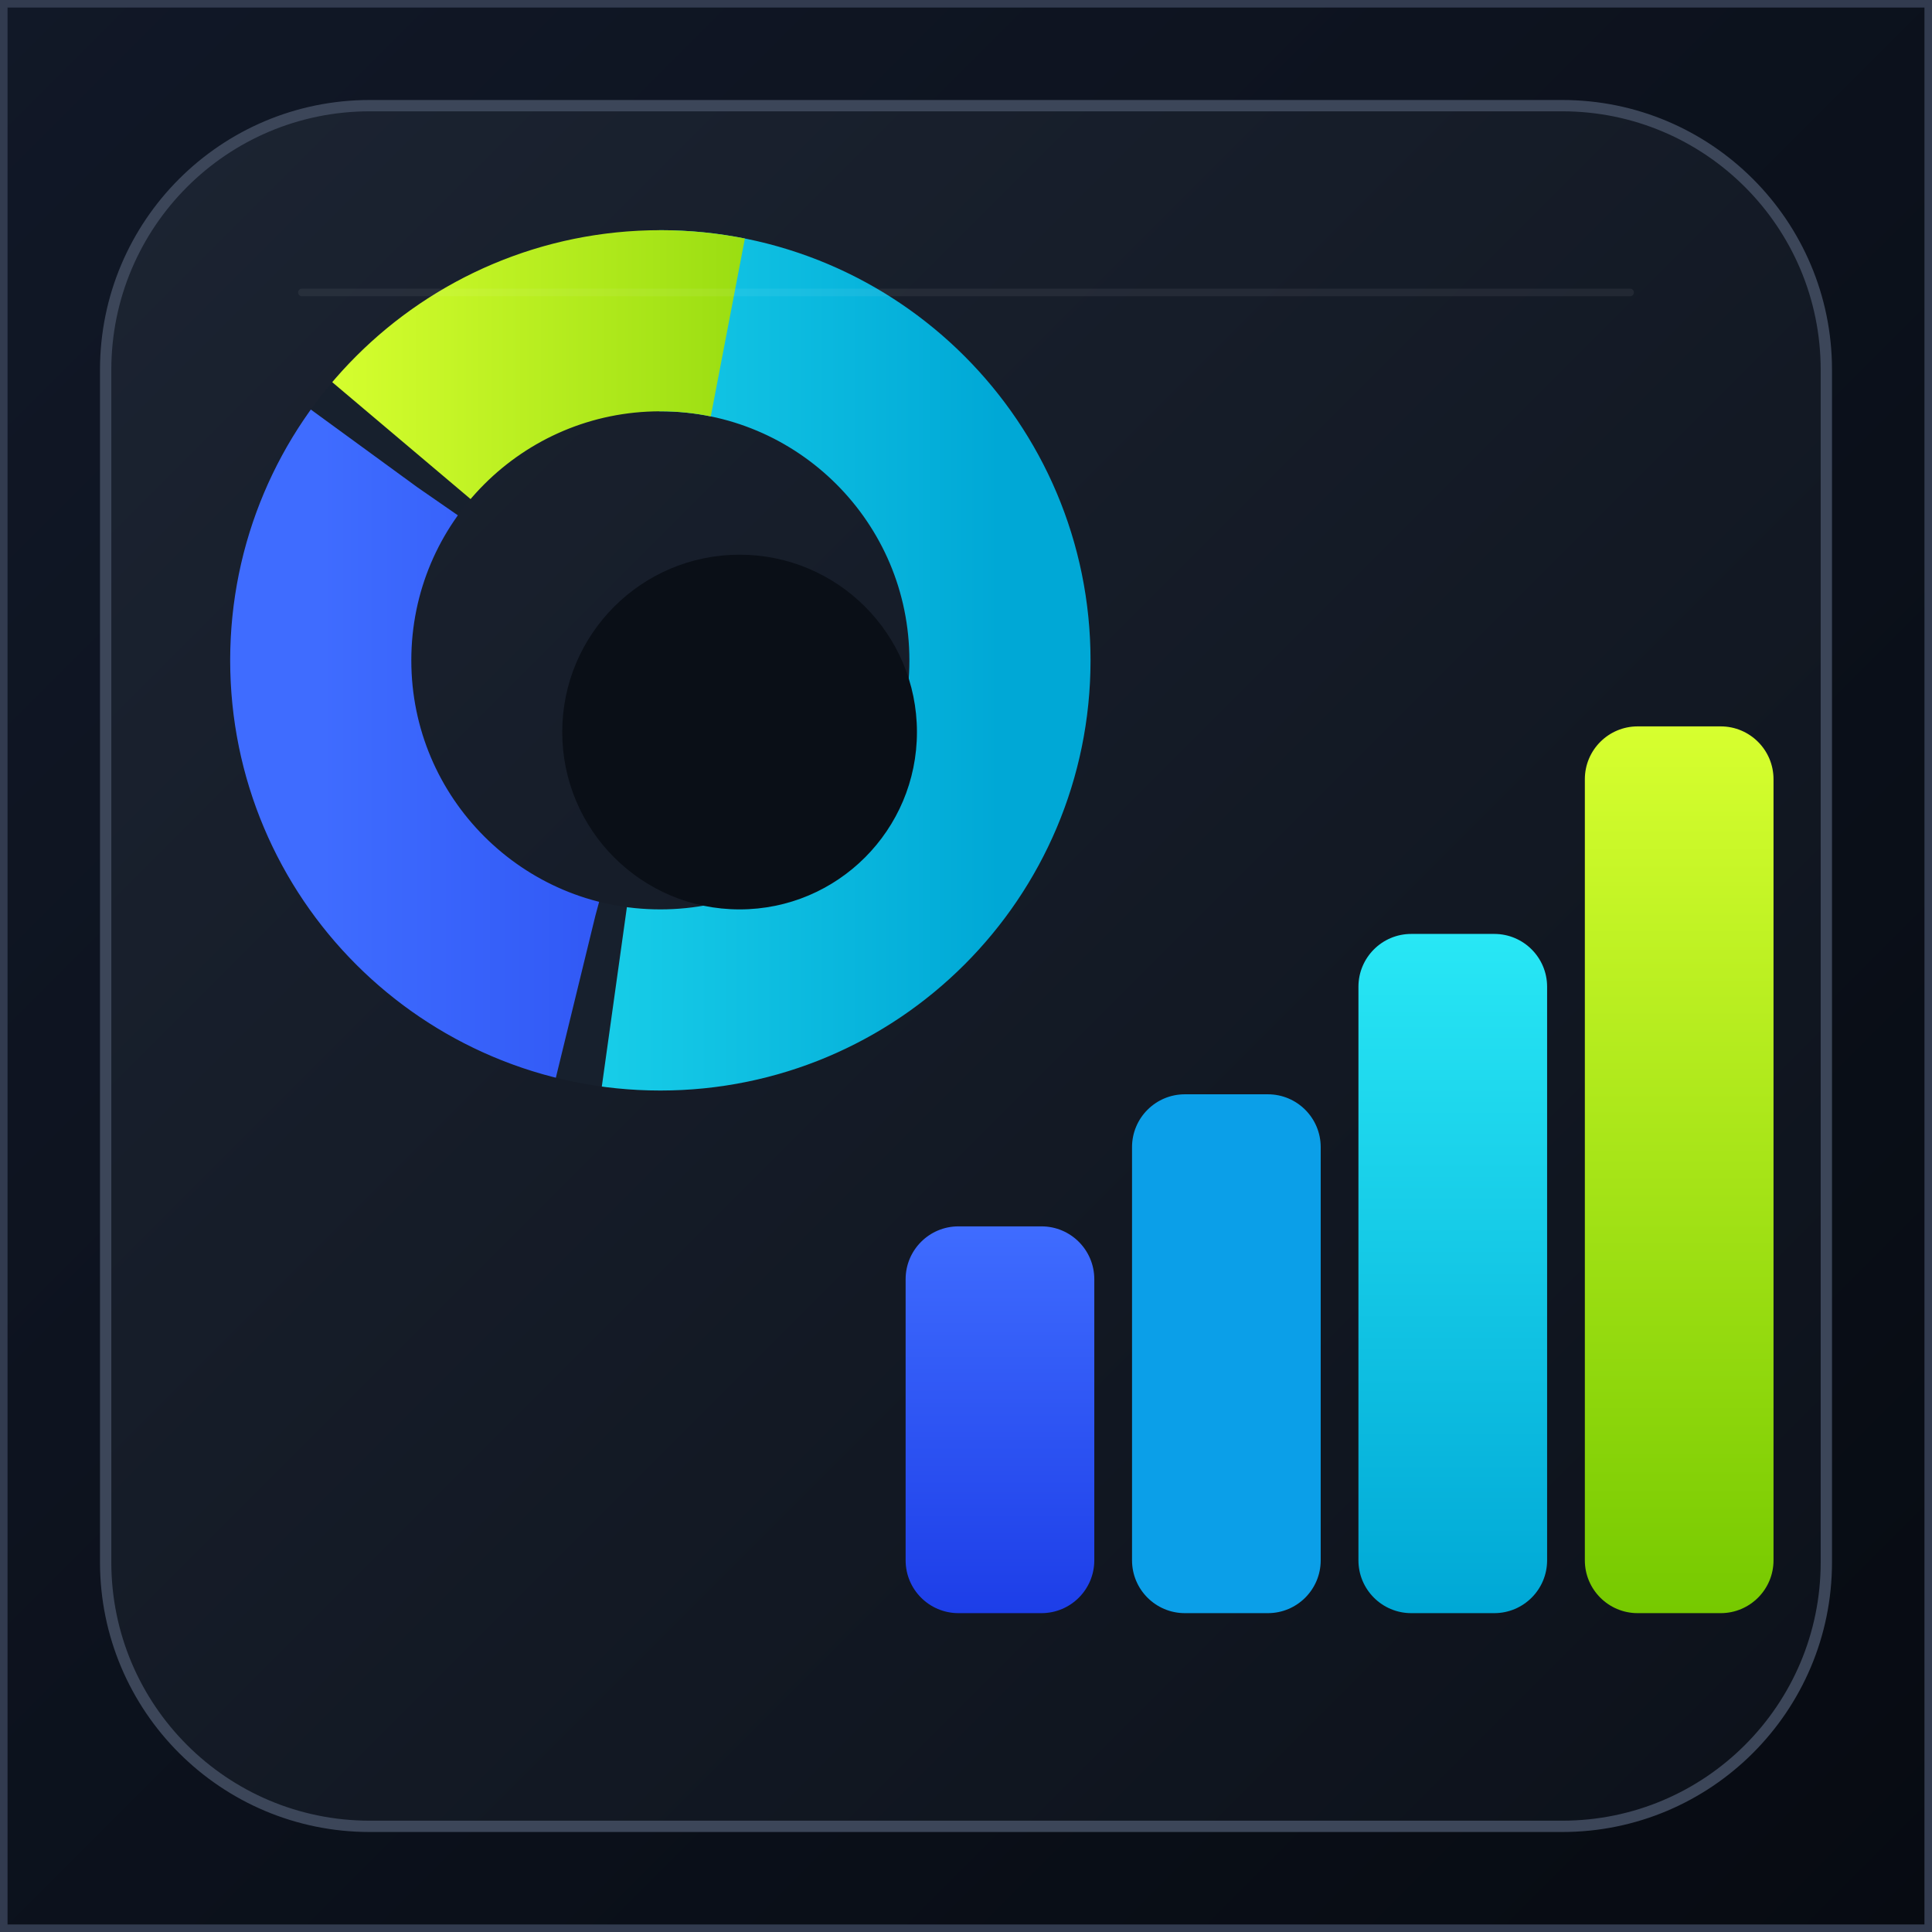
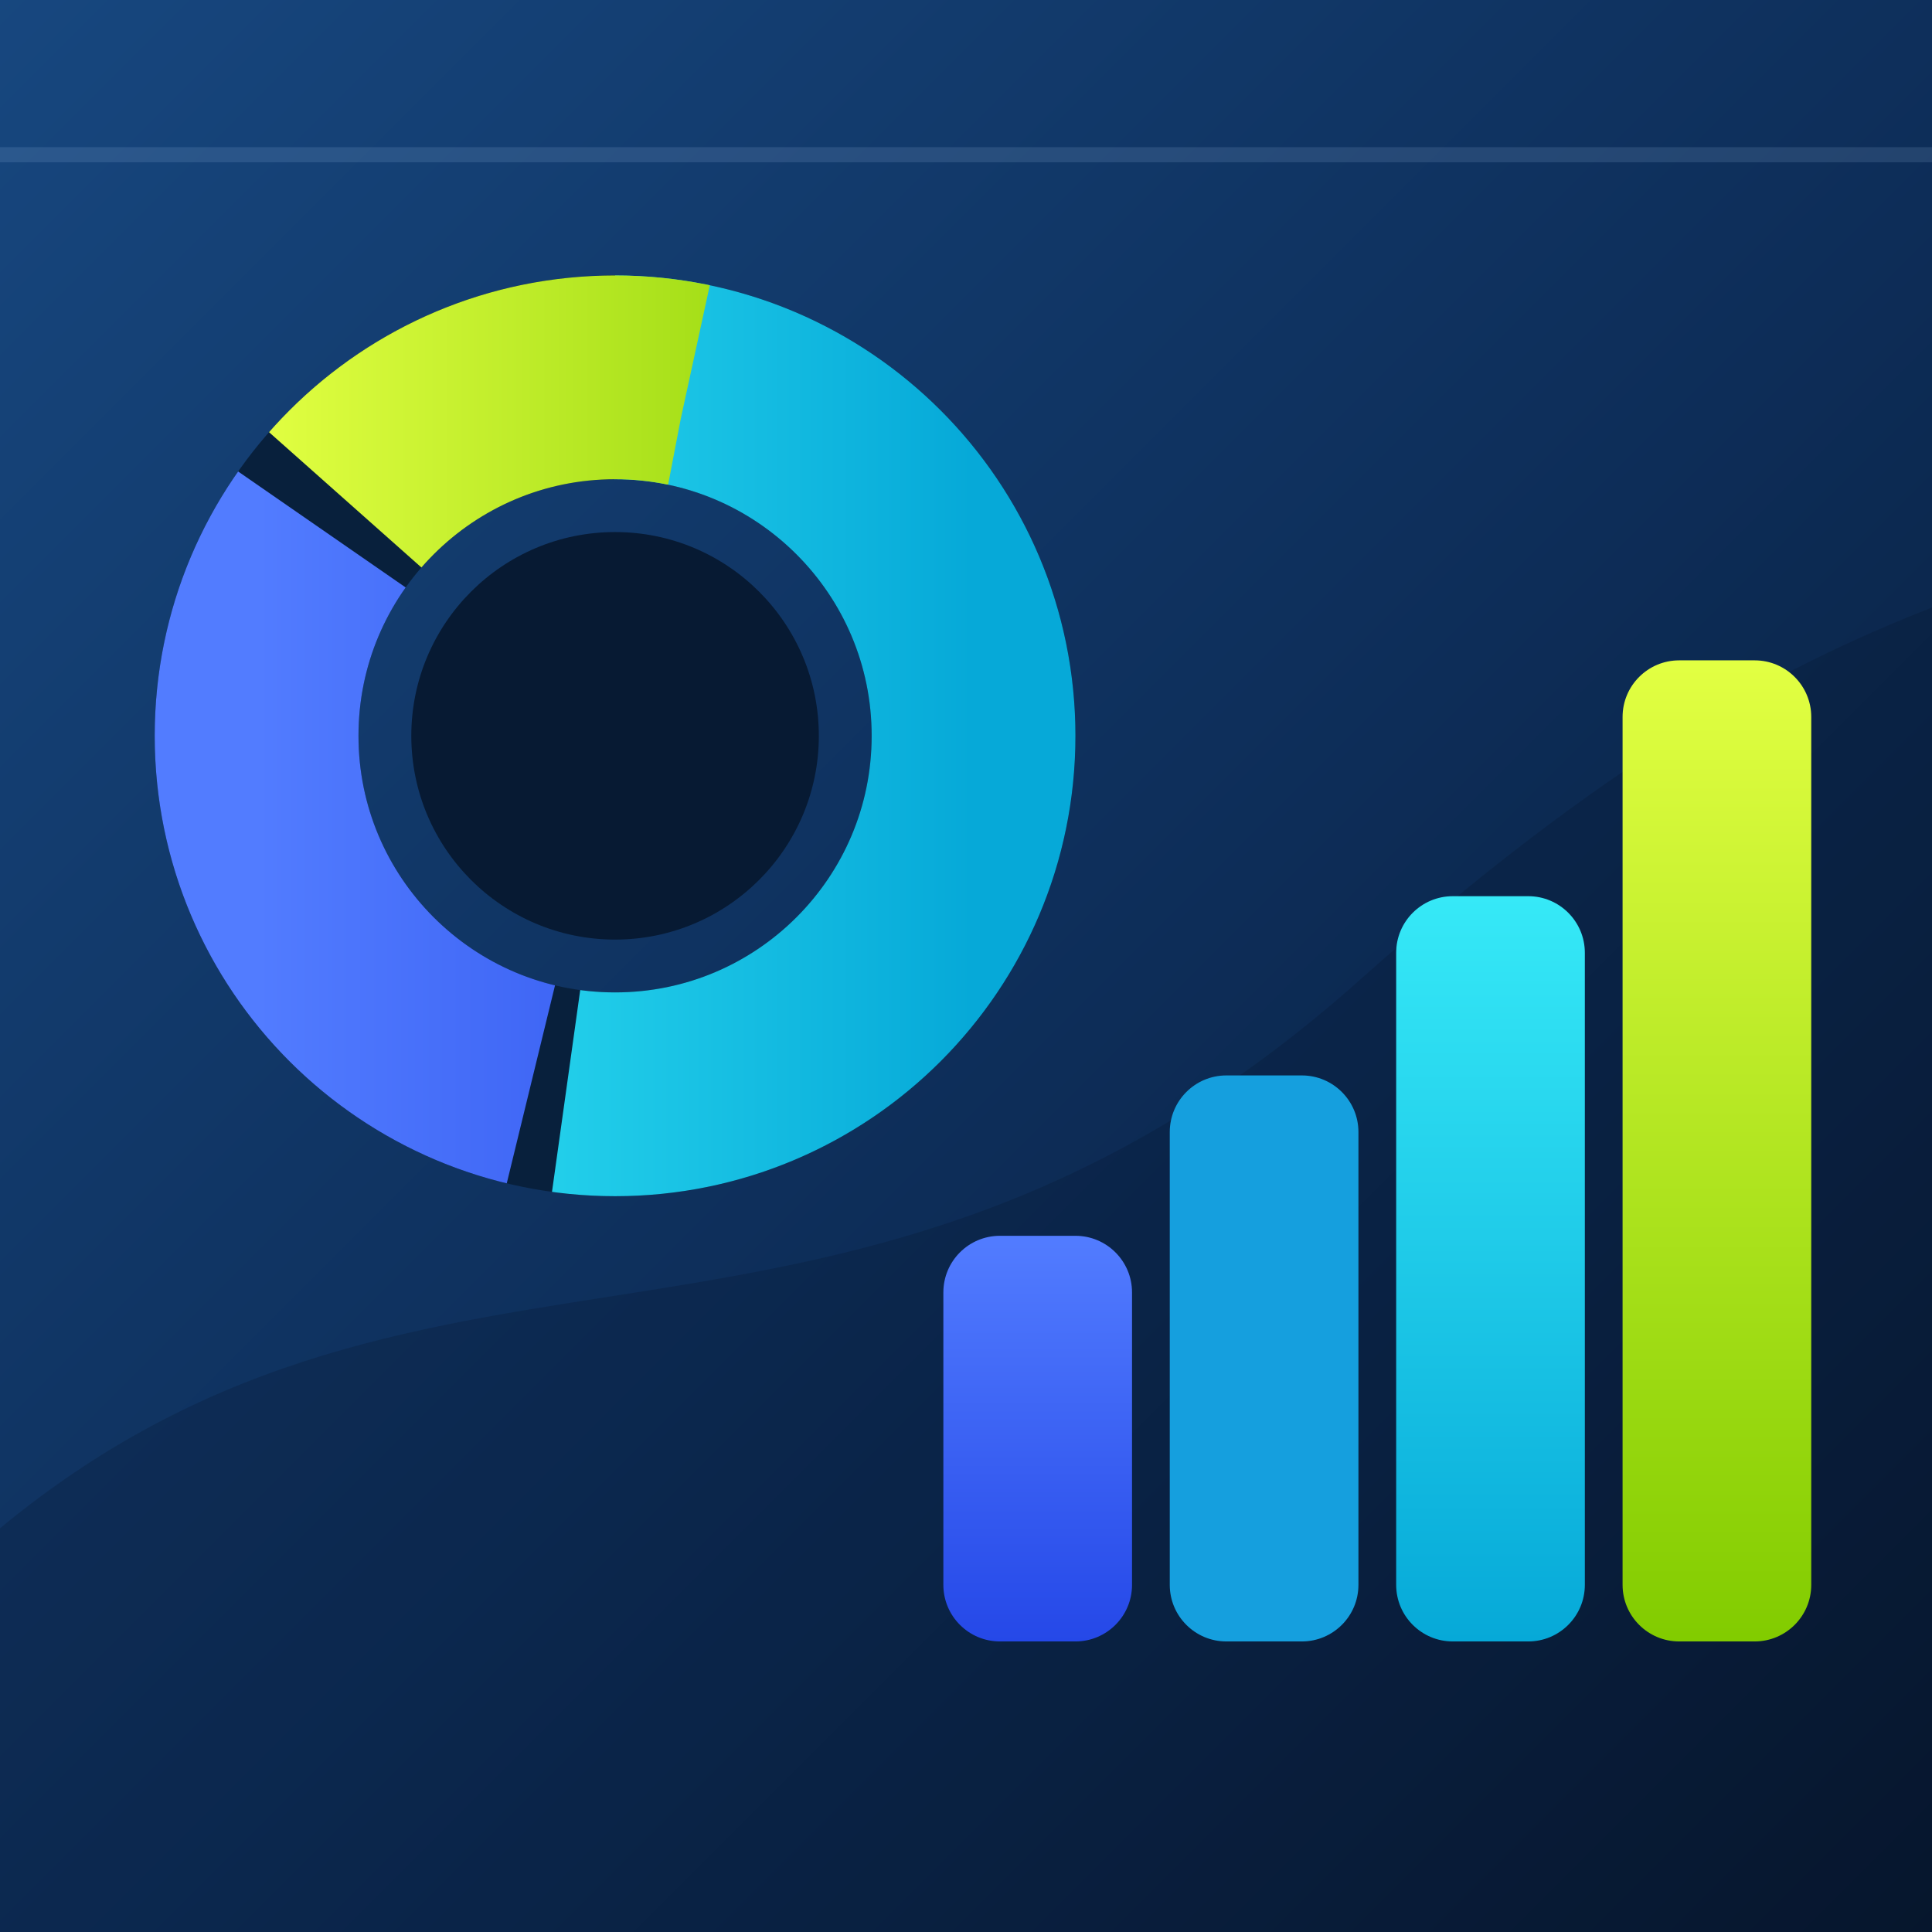
<svg xmlns="http://www.w3.org/2000/svg" viewBox="0 0 1024 1024" role="img" aria-labelledby="title desc">
  <defs>
    <linearGradient id="bg" x1="0" y1="0" x2="1" y2="1">
-       <stop offset="0%" stop-color="#111827" />
-       <stop offset="100%" stop-color="#070b12" />
-     </linearGradient>
-     <linearGradient id="panel" x1="0" y1="0" x2="1" y2="1">
-       <stop offset="0%" stop-color="#1c2432" />
-       <stop offset="100%" stop-color="#0c111a" />
+       <stop offset="0%" stop-color="#17477f" />
+       <stop offset="55%" stop-color="#0d2d58" />
+       <stop offset="100%" stop-color="#07172e" />
    </linearGradient>
    <linearGradient id="blue" x1="0" y1="0" x2="0" y2="1">
-       <stop offset="0%" stop-color="#3f6cff" />
-       <stop offset="100%" stop-color="#1d3ee8" />
+       <stop offset="0%" stop-color="#527cff" />
+       <stop offset="100%" stop-color="#2548e8" />
    </linearGradient>
    <linearGradient id="cyan" x1="0" y1="0" x2="0" y2="1">
-       <stop offset="0%" stop-color="#28e7f5" />
-       <stop offset="100%" stop-color="#00a8d6" />
+       <stop offset="0%" stop-color="#36e9f7" />
+       <stop offset="100%" stop-color="#06a9d8" />
    </linearGradient>
    <linearGradient id="lime" x1="0" y1="0" x2="0" y2="1">
-       <stop offset="0%" stop-color="#d7ff2f" />
-       <stop offset="100%" stop-color="#76c900" />
+       <stop offset="0%" stop-color="#e2ff42" />
+       <stop offset="100%" stop-color="#82cc00" />
    </linearGradient>
-     <filter id="softShadow" x="-20%" y="-20%" width="140%" height="140%">
-       <feDropShadow dx="0" dy="18" stdDeviation="22" flood-color="#000000" flood-opacity="0.45" />
-     </filter>
-     <filter id="innerGlow" x="-20%" y="-20%" width="140%" height="140%">
-       <feDropShadow dx="0" dy="4" stdDeviation="6" flood-color="#000000" flood-opacity="0.35" />
-     </filter>
  </defs>
-   <rect x="0" y="0" width="1024" height="1024" rx="0" fill="url(#bg)" stroke="#323b4f" stroke-width="8" />
-   <rect x="56" y="56" width="912" height="912" rx="140" fill="url(#panel)" stroke="#3c4659" stroke-width="6" />
-   <g transform="translate(0 0)">
-     <circle cx="350" cy="350" r="180" fill="none" stroke="#17202d" stroke-width="96" />
-     <circle cx="350" cy="350" r="180" fill="none" stroke="url(#cyan)" stroke-width="96" stroke-linecap="butt" stroke-dasharray="590 541" stroke-dashoffset="0" transform="rotate(-90 350 350)" />
-     <circle cx="350" cy="350" r="180" fill="none" stroke="url(#blue)" stroke-width="96" stroke-linecap="butt" stroke-dasharray="350 781" stroke-dashoffset="-610" transform="rotate(-90 350 350)" />
-     <circle cx="350" cy="350" r="180" fill="none" stroke="url(#lime)" stroke-width="96" stroke-linecap="butt" stroke-dasharray="192 939" stroke-dashoffset="-975" transform="rotate(-90 350 350)" />
-     <circle cx="392" cy="388" r="94" fill="#0a0f17" />
+   <rect width="1024" height="1024" fill="url(#bg)" />
+   <path d="M0 810 C230 620 450 760 720 520 C850 404 942 354 1024 322 V1024 H0Z" fill="#061329" opacity="0.23" />
+   <path d="M0 82 H1024" stroke="#b8d7ff" stroke-opacity="0.13" stroke-width="8" />
+   <g>
+     <circle cx="326" cy="390" r="190" fill="none" stroke="#08203c" stroke-width="108" />
+     <circle cx="326" cy="390" r="190" fill="none" stroke="url(#cyan)" stroke-width="108" stroke-dasharray="623 571" stroke-dashoffset="0" transform="rotate(-90 326 390)" />
+     <circle cx="326" cy="390" r="190" fill="none" stroke="url(#blue)" stroke-width="108" stroke-dasharray="370 824" stroke-dashoffset="-642" transform="rotate(-90 326 390)" />
+     <circle cx="326" cy="390" r="190" fill="none" stroke="url(#lime)" stroke-width="108" stroke-dasharray="201 993" stroke-dashoffset="-1032" transform="rotate(-90 326 390)" />
+     <circle cx="326" cy="390" r="108" fill="#071a33" />
  </g>
  <g>
-     <rect x="480" y="650" width="100" height="205" rx="28" fill="url(#blue)" />
-     <rect x="600" y="580" width="100" height="275" rx="28" fill="#0b9fe8" />
-     <rect x="720" y="495" width="100" height="360" rx="28" fill="url(#cyan)" />
-     <rect x="840" y="385" width="100" height="470" rx="28" fill="url(#lime)" />
+     <rect x="500" y="655" width="100" height="215" rx="30" fill="url(#blue)" />
+     <rect x="620" y="570" width="100" height="300" rx="30" fill="#159fde" />
+     <rect x="740" y="475" width="100" height="395" rx="30" fill="url(#cyan)" />
+     <rect x="860" y="350" width="100" height="520" rx="30" fill="url(#lime)" />
  </g>
-   <path d="M160 155 H864" stroke="#ffffff" stroke-opacity="0.06" stroke-width="4" stroke-linecap="round" />
</svg>
